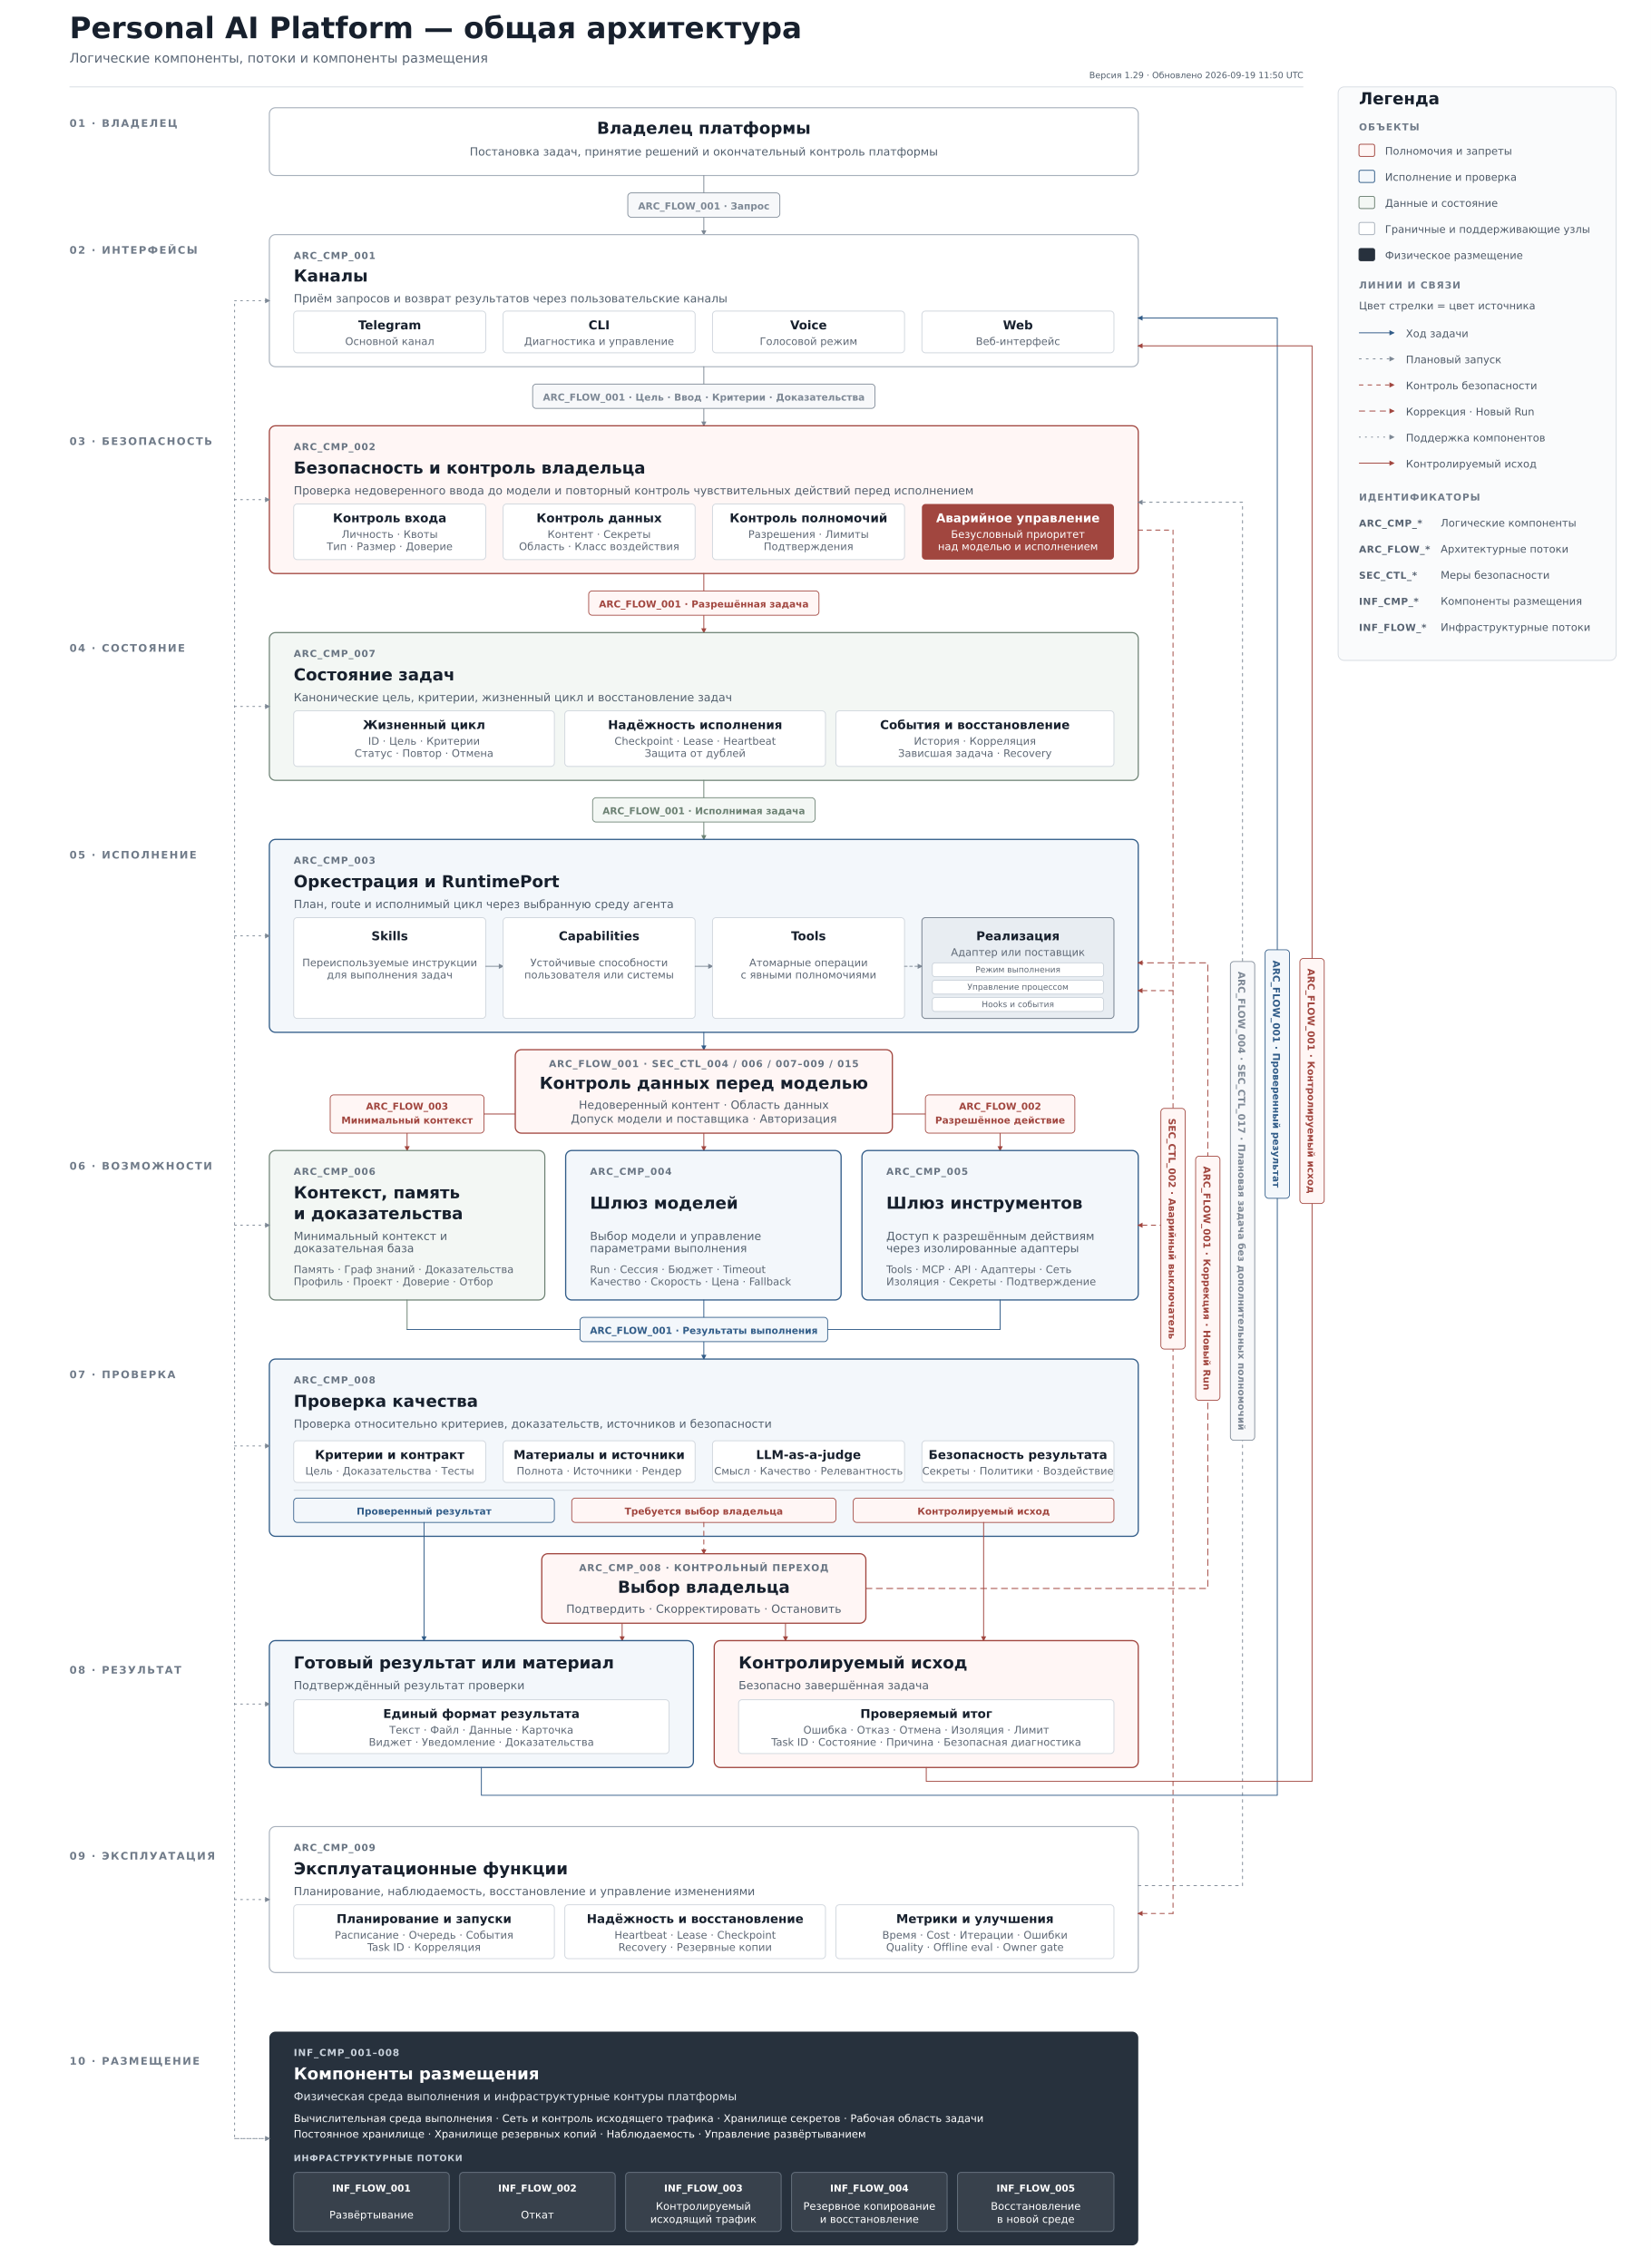
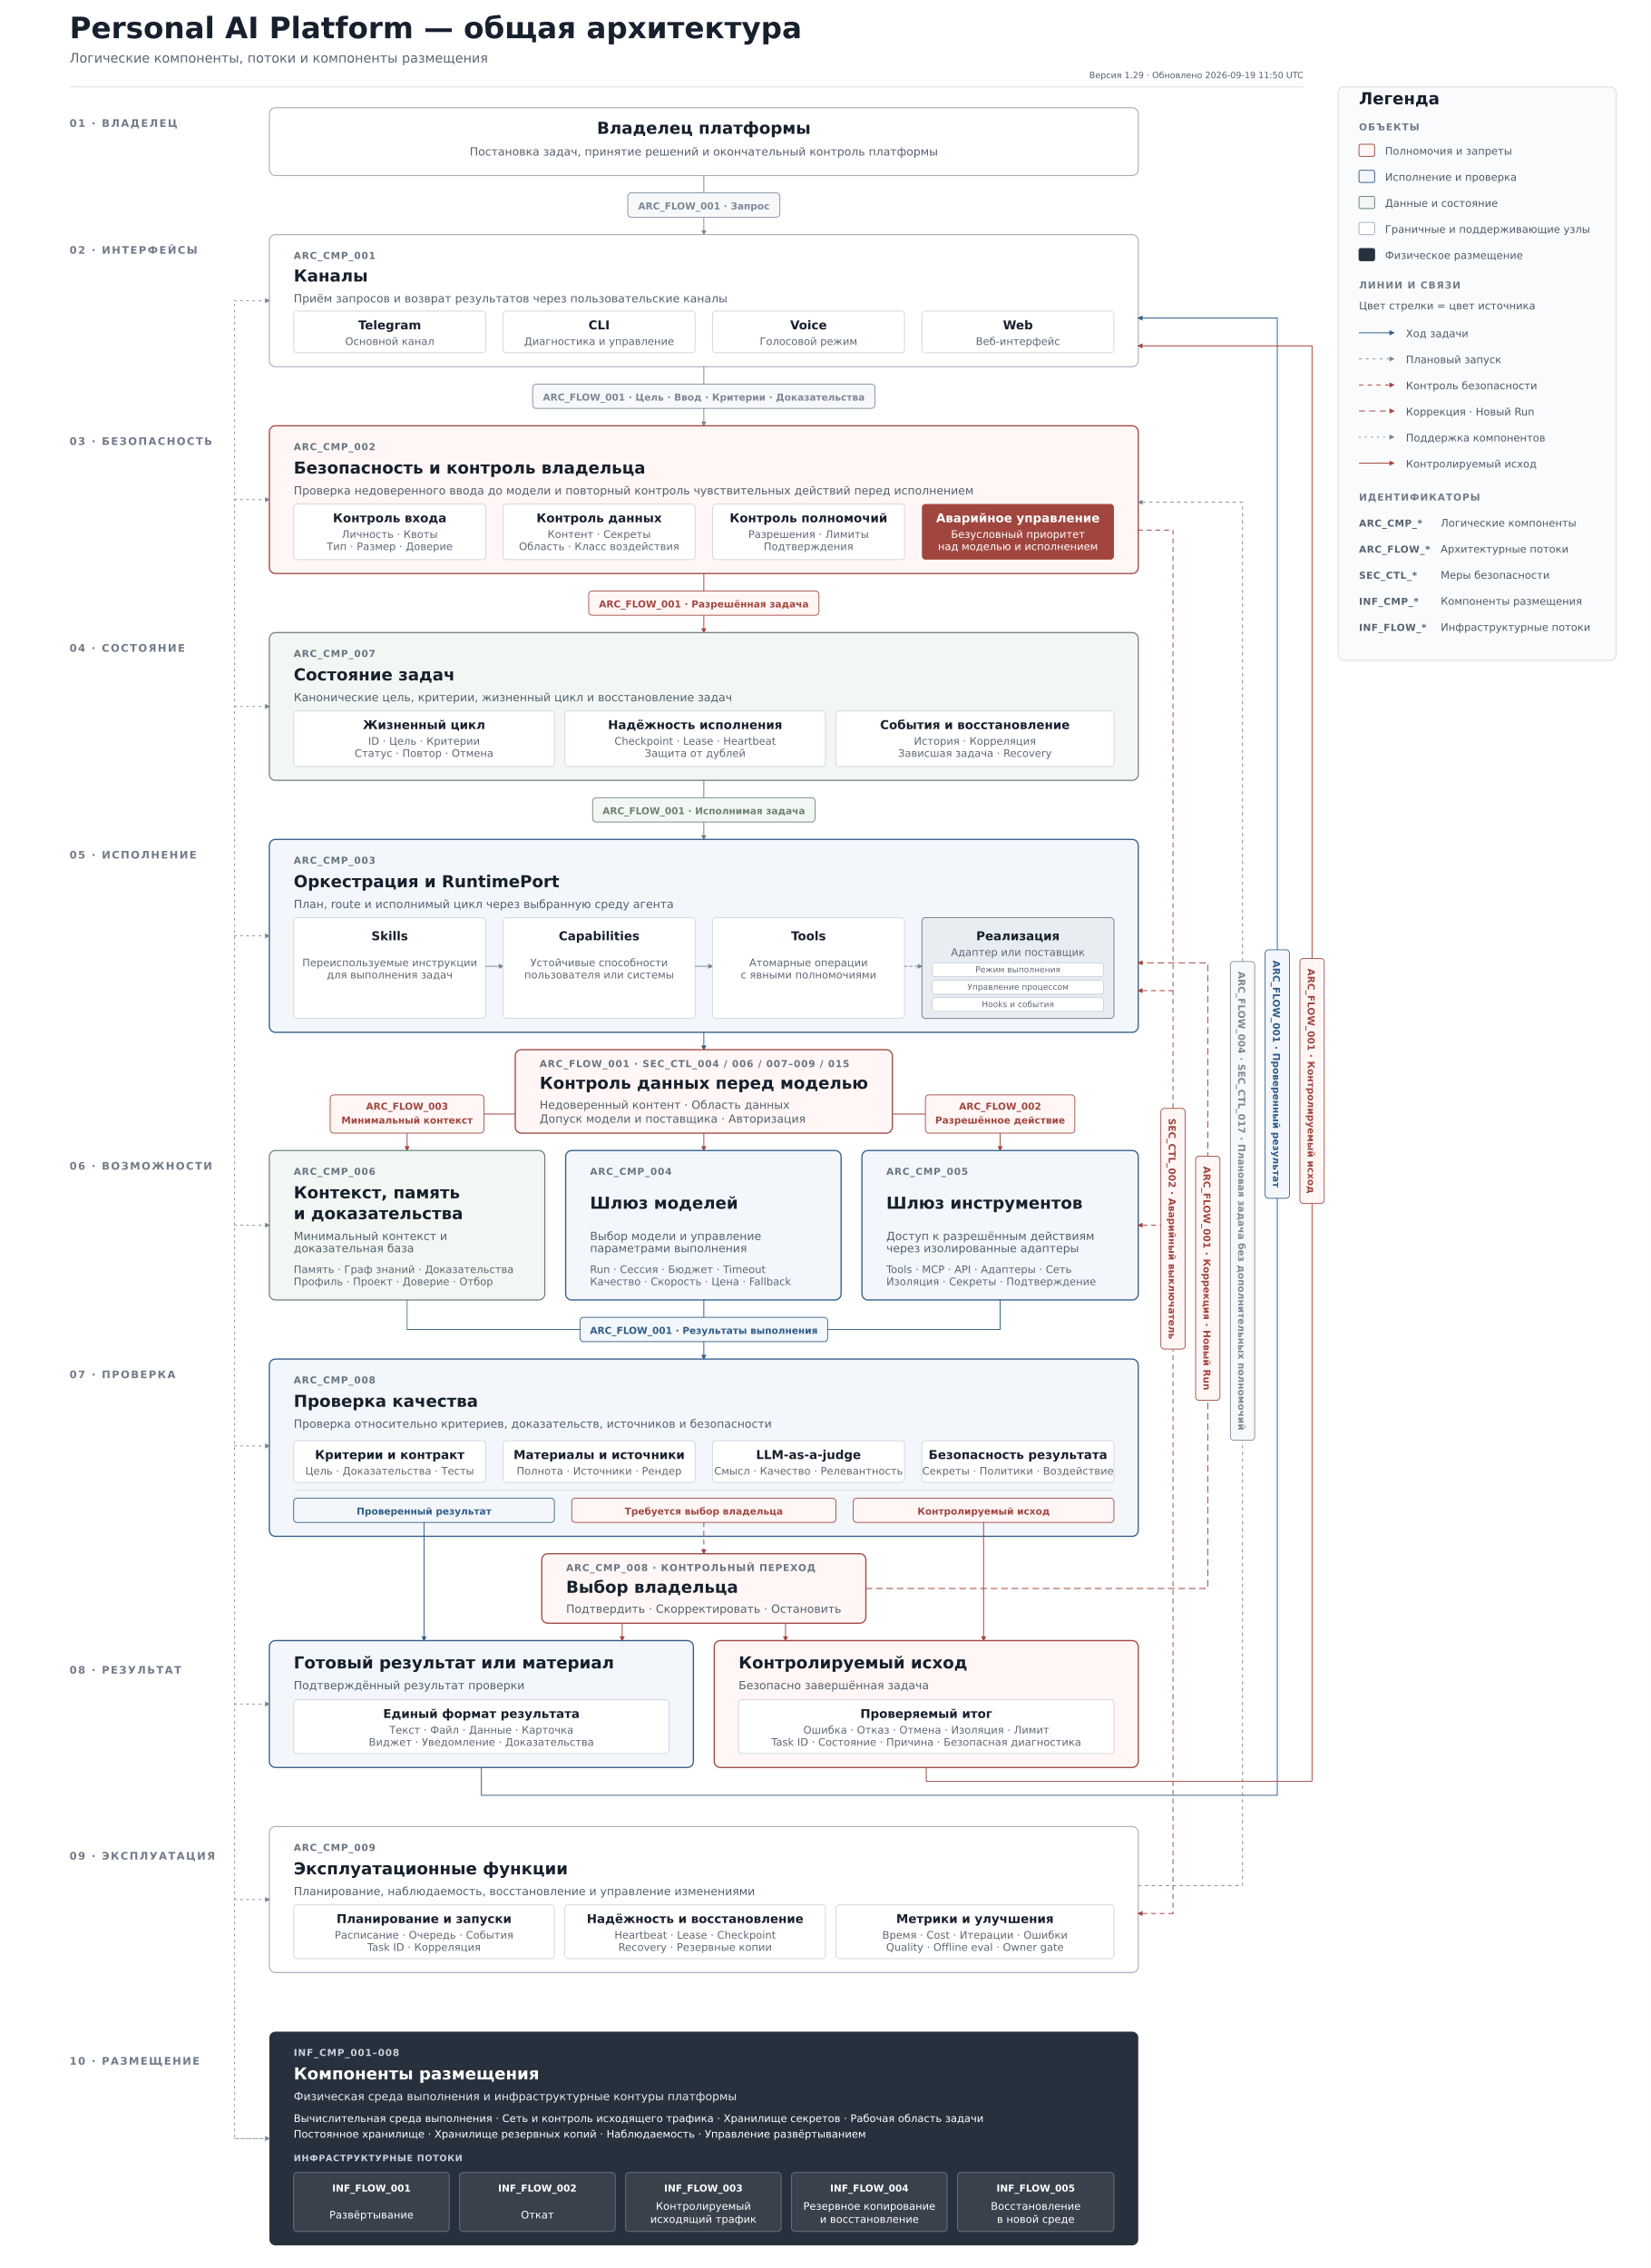
<svg xmlns="http://www.w3.org/2000/svg" width="1900" height="2610" viewBox="0 0 1900 2610" role="img" aria-labelledby="title desc" data-diagram-kind="architecture">
  <defs>
    <marker id="arrow-main" viewBox="0 0 10 10" refX="8.2" refY="5" markerWidth="6" markerHeight="6" orient="auto-start-reverse">
      <path d="M0 0L10 5L0 10Z" fill="#315C88" />
    </marker>
    <marker id="arrow-control" viewBox="0 0 10 10" refX="8.2" refY="5" markerWidth="6" markerHeight="6" orient="auto-start-reverse">
      <path d="M0 0L10 5L0 10Z" fill="#A1463F" />
    </marker>
    <marker id="arrow-support" viewBox="0 0 10 10" refX="8.2" refY="5" markerWidth="6" markerHeight="6" orient="auto-start-reverse">
      <path d="M0 0L10 5L0 10Z" fill="#7D8895" />
    </marker>
    <marker id="arrow-data" viewBox="0 0 10 10" refX="8.2" refY="5" markerWidth="6" markerHeight="6" orient="auto-start-reverse">
      <path d="M0 0L10 5L0 10Z" fill="#6C8173" />
    </marker>
    <style>
      text { font-family: "DejaVu Sans", sans-serif; fill: #17202D; }
      .title { font-size: 34px; font-weight: 600; }
      .subtitle { font-size: 15px; font-weight: 400; fill: #596574; }
      .legend { font-size: 12px; font-weight: 500; fill: #4E5A68; }
      .legend-id { font-size: 11px; font-weight: 600; letter-spacing: 0.5px; fill: #566271; }
      .legend-section { font-size: 11px; font-weight: 700; letter-spacing: 1px; fill: #707B89; }
      .layer-no { font-size: 12px; font-weight: 600; letter-spacing: 1.5px; fill: #707B89; }
      .component-id { font-size: 11px; font-weight: 600; letter-spacing: 0.8px; fill: #687482; }
      .component-title { font-size: 19px; font-weight: 600; }
      .component-text { font-size: 13px; font-weight: 400; fill: #53606E; }
      .small-title { font-size: 14px; font-weight: 600; }
      .small-text { font-size: 12px; font-weight: 400; fill: #5E6875; }
      .implementation-sub-text { font-size: 9.5px; font-weight: 400; fill: #5E6875; }
      .flow-text { font-size: 11px; font-weight: 600; fill: #315C88; }
      .control-flow-text { font-size: 11px; font-weight: 600; fill: #A1463F; }
      .data-flow-text { font-size: 11px; font-weight: 600; fill: #6C8173; }
      .neutral-flow-text { font-size: 11px; font-weight: 600; fill: #7D8895; }
      .inverse-title { font-size: 14px; font-weight: 600; fill: #FFFFFF; }
      .inverse-text { font-size: 12px; font-weight: 400; fill: #FFFFFF; }
      .infra-component-id { font-size: 11px; font-weight: 600; letter-spacing: 0.8px; fill: #C8D1DB; }
      .infra-component-title { font-size: 19px; font-weight: 600; fill: #FFFFFF; }
      .infra-component-text { font-size: 13px; font-weight: 400; fill: #E3E8EE; }
      .infra-small-text { font-size: 12px; font-weight: 400; fill: #FFFFFF; }
      .infra-chip { font-size: 11px; font-weight: 600; fill: #FFFFFF; }
      .infra-header { font-size: 10px; font-weight: 600; letter-spacing: 0.7px; fill: #C8D1DB; }
      .infra-inner-card { fill: #FFFFFF; fill-opacity: 0.08; stroke: #66717E; stroke-width: 1; }
      .main-line { fill: none; stroke: #315C88; stroke-width: 1; stroke-linecap: round; stroke-linejoin: round; marker-end: url(#arrow-main); }
      .neutral-line { fill: none; stroke: #7D8895; stroke-width: 1; stroke-linecap: round; stroke-linejoin: round; marker-end: url(#arrow-support); }
      .data-line { fill: none; stroke: #6C8173; stroke-width: 1; stroke-linecap: round; stroke-linejoin: round; marker-end: url(#arrow-data); }
      .control-main-line { fill: none; stroke: #A1463F; stroke-width: 1; stroke-linecap: round; stroke-linejoin: round; marker-end: url(#arrow-control); }
      .branch-line { fill: none; stroke: #315C88; stroke-width: 1; stroke-linecap: round; stroke-linejoin: round; marker-end: url(#arrow-main); }
      .bus-line { fill: none; stroke: #315C88; stroke-width: 1; stroke-linecap: round; stroke-linejoin: round; }
      .merge-line { fill: none; stroke: #315C88; stroke-width: 1; stroke-linecap: round; stroke-linejoin: round; }
      .data-merge-line { fill: none; stroke: #6C8173; stroke-width: 1; stroke-linecap: round; stroke-linejoin: round; }
      .revision-line { fill: none; stroke: #A1463F; stroke-width: 1; stroke-dasharray: 7 5; stroke-linecap: round; stroke-linejoin: round; marker-end: url(#arrow-control); }
      .control-line { fill: none; stroke: #A1463F; stroke-width: 1; stroke-dasharray: 5 5; stroke-linecap: round; stroke-linejoin: round; marker-end: url(#arrow-control); }
      .control-rail { fill: none; stroke: #A1463F; stroke-width: 1; stroke-dasharray: 5 5; stroke-linecap: round; stroke-linejoin: round; }
      .failure-line { fill: none; stroke: #A1463F; stroke-width: 1; stroke-linecap: round; stroke-linejoin: round; marker-end: url(#arrow-control); }
      .neutral-scheduled-line { fill: none; stroke: #7D8895; stroke-width: 1; stroke-dasharray: 3 5; stroke-linecap: round; stroke-linejoin: round; marker-end: url(#arrow-support); }
      .support-line { fill: none; stroke: #7D8895; stroke-width: 1; stroke-dasharray: 2 5; stroke-linecap: round; stroke-linejoin: round; marker-end: url(#arrow-support); }
      .support-rail { fill: none; stroke: #7D8895; stroke-width: 1; stroke-dasharray: 2 5; stroke-linecap: round; stroke-linejoin: round; }
      .neutral-card { fill: #FFFFFF; stroke: #A7B0BB; stroke-width: 1.2; }
      .control-card { fill: #FFF6F5; stroke: #A1463F; stroke-width: 1.4; }
      .execution-card { fill: #F3F7FB; stroke: #315C88; stroke-width: 1.4; }
      .data-card { fill: #F3F7F4; stroke: #6C8173; stroke-width: 1.3; }
      .inner-card { fill: #FFFFFF; stroke: #D1D7DE; stroke-width: 1; }
      .implementation-pill { fill: #E8EDF2; stroke: #7D8895; stroke-width: 1.1; }
      .implementation-sub { fill: #FFFFFF; stroke: #C3CCD5; stroke-width: 0.8; }
      .implementation-link { fill: none; stroke: #7D8895; stroke-width: 1; stroke-dasharray: 3 3; stroke-linecap: round; marker-end: url(#arrow-support); }
      .flow-label-blue { fill: #F3F7FB; stroke: #315C88; stroke-width: 0.9; }
      .flow-label-green { fill: #F3F7F4; stroke: #6C8173; stroke-width: 0.9; }
      .flow-label-gray { fill: #F7F8FA; stroke: #7D8895; stroke-width: 0.9; }
      .flow-label-red { fill: #FFF6F5; stroke: #A1463F; stroke-width: 0.9; }
      .gate-note { font-size: 10px; font-weight: 500; fill: #53606E; }
      .section-divider { stroke: #D7DCE2; stroke-width: 1; }
    </style>
  </defs>
  <rect width="1900" height="2626" fill="#FFFFFF" />
  <text x="80" y="44" class="title">Personal AI Platform — общая архитектура</text>
  <text x="80" y="72" class="subtitle">Логические компоненты, потоки и компоненты размещения</text>
  <text x="1500" y="90" text-anchor="end" class="gate-note" data-diagram-meta="version">Версия 1.29 · Обновлено 2026-09-19 11:50 UTC</text>
  <line x1="80" y1="100" x2="1500" y2="100" stroke="#D7DCE2" />
  <g>
    <rect x="1540" y="100" width="320" height="660" rx="7" fill="#FAFBFC" stroke="#D7DCE2" stroke-width="1" />
    <text x="1564" y="120" class="component-title">Легенда</text>
    <text x="1564" y="150" class="legend-section">ОБЪЕКТЫ</text>
    <rect x="1564" y="166" width="18" height="14" rx="2" fill="#FFF6F5" stroke="#A1463F" />
    <text x="1594" y="178" class="legend">Полномочия и запреты</text>
    <rect x="1564" y="196" width="18" height="14" rx="2" fill="#F3F7FB" stroke="#315C88" />
    <text x="1594" y="208" class="legend">Исполнение и проверка</text>
    <rect x="1564" y="226" width="18" height="14" rx="2" fill="#F3F7F4" stroke="#6C8173" />
    <text x="1594" y="238" class="legend">Данные и состояние</text>
    <rect x="1564" y="256" width="18" height="14" rx="2" fill="#FFFFFF" stroke="#A7B0BB" />
    <text x="1594" y="268" class="legend">Граничные и поддерживающие узлы</text>
    <rect x="1564" y="286" width="18" height="14" rx="2" fill="#27313D" stroke="#27313D" />
    <text x="1594" y="298" class="legend">Физическое размещение</text>
    <text x="1564" y="332" class="legend-section">ЛИНИИ И СВЯЗИ</text>
    <text x="1564" y="356" class="legend">Цвет стрелки = цвет источника</text>
    <line x1="1564" y1="383" x2="1604" y2="383" stroke="#315C88" stroke-width="1" marker-end="url(#arrow-main)" />
    <text x="1618" y="388" class="legend">Ход задачи</text>
    <line x1="1564" y1="413" x2="1604" y2="413" stroke="#7D8895" stroke-width="1" stroke-dasharray="3 5" marker-end="url(#arrow-support)" />
    <text x="1618" y="418" class="legend">Плановый запуск</text>
    <line x1="1564" y1="443" x2="1604" y2="443" stroke="#A1463F" stroke-width="1" stroke-dasharray="5 5" marker-end="url(#arrow-control)" />
    <text x="1618" y="448" class="legend">Контроль безопасности</text>
    <line x1="1564" y1="473" x2="1604" y2="473" stroke="#A1463F" stroke-width="1" stroke-dasharray="7 5" marker-end="url(#arrow-control)" />
    <text x="1618" y="478" class="legend">Коррекция · Новый Run</text>
    <line x1="1564" y1="503" x2="1604" y2="503" stroke="#7D8895" stroke-width="1" stroke-dasharray="2 5" marker-end="url(#arrow-support)" />
    <text x="1618" y="508" class="legend">Поддержка компонентов</text>
    <line x1="1564" y1="533" x2="1604" y2="533" stroke="#A1463F" stroke-width="1" marker-end="url(#arrow-control)" />
    <text x="1618" y="538" class="legend">Контролируемый исход</text>
    <text x="1564" y="576" class="legend-section">ИДЕНТИФИКАТОРЫ</text>
    <text x="1564" y="606" class="legend-id">ARC_CMP_*</text>
    <text x="1658" y="606" class="legend">Логические компоненты</text>
    <text x="1564" y="636" class="legend-id">ARC_FLOW_*</text>
    <text x="1658" y="636" class="legend">Архитектурные потоки</text>
    <text x="1564" y="666" class="legend-id">SEC_CTL_*</text>
    <text x="1658" y="666" class="legend">Меры безопасности</text>
    <text x="1564" y="696" class="legend-id">INF_CMP_*</text>
    <text x="1658" y="696" class="legend">Компоненты размещения</text>
    <text x="1564" y="726" class="legend-id">INF_FLOW_*</text>
    <text x="1658" y="726" class="legend">Инфраструктурные потоки</text>
  </g>
  <g transform="translate(0 -110)">
    <g>
      <text x="80" y="256" class="layer-no">01 · ВЛАДЕЛЕЦ</text>
      <text x="80" y="402" class="layer-no">02 · ИНТЕРФЕЙСЫ</text>
      <text x="80" y="622" class="layer-no">03 · БЕЗОПАСНОСТЬ</text>
      <text x="80" y="860" class="layer-no">04 · СОСТОЯНИЕ</text>
      <text x="80" y="1098" class="layer-no">05 · ИСПОЛНЕНИЕ</text>
      <text x="80" y="1456" class="layer-no">06 · ВОЗМОЖНОСТИ</text>
      <text x="80" y="1696" class="layer-no">07 · ПРОВЕРКА</text>
      <text x="80" y="2036" class="layer-no">08 · РЕЗУЛЬТАТ</text>
      <text x="80" y="2250" class="layer-no">09 · ЭКСПЛУАТАЦИЯ</text>
      <text x="80" y="2486" class="layer-no">10 · РАЗМЕЩЕНИЕ</text>
    </g>
    <g>
      <rect id="owner-card" x="310" y="234" width="1000" height="78" rx="7" class="neutral-card" />
      <text x="810" y="264" class="component-title" text-anchor="middle">Владелец платформы</text>
      <text x="810" y="289" class="component-text" text-anchor="middle">Постановка задач, принятие решений и окончательный контроль платформы</text>
    </g>
    <path id="flow-request" class="neutral-line" d="M810 312V380" data-spec-id="ARC_FLOW_001" data-source-ref="owner-card" data-route="direct" />
    <rect id="flow-request-label" x="722.5" y="332" width="175" height="28" rx="4" class="flow-label-gray" data-connector-ref="flow-request" data-layout="flow-label" data-padding-profile="flow-caption" />
    <text x="810" y="351" class="neutral-flow-text" text-anchor="middle" data-spec-id="ARC_FLOW_001" data-label-for="flow-request-label">ARC_FLOW_001 · Запрос</text>
    <g data-spec-id="ARC_CMP_001">
      <rect id="channels-card" x="310" y="380" width="1000" height="152" rx="7" class="neutral-card" data-gap-from="owner-card" />
      <text x="338" y="408" class="component-id">ARC_CMP_001</text>
      <text x="338" y="434" class="component-title">Каналы</text>
      <text x="338" y="458" class="component-text">Приём запросов и возврат результатов через пользовательские каналы</text>
      <rect x="338" y="468" width="221" height="48" rx="4" class="inner-card" />
      <rect x="579" y="468" width="221" height="48" rx="4" class="inner-card" />
      <rect x="820" y="468" width="221" height="48" rx="4" class="inner-card" />
      <rect x="1061" y="468" width="221" height="48" rx="4" class="inner-card" />
      <text x="448.5" y="489" class="small-title" text-anchor="middle">Telegram</text>
      <text x="448.5" y="507" class="small-text" text-anchor="middle">Основной канал</text>
      <text x="689.5" y="489" class="small-title" text-anchor="middle">CLI</text>
      <text x="689.5" y="507" class="small-text" text-anchor="middle">Диагностика и управление</text>
      <text x="930.5" y="489" class="small-title" text-anchor="middle">Voice</text>
      <text x="930.5" y="507" class="small-text" text-anchor="middle">Голосовой режим</text>
      <text x="1171.5" y="489" class="small-title" text-anchor="middle">Web</text>
      <text x="1171.5" y="507" class="small-text" text-anchor="middle">Веб-интерфейс</text>
    </g>
    <path id="flow-task-intent" class="neutral-line" d="M810 532V600" data-spec-id="ARC_FLOW_001" data-source-ref="channels-card" data-route="direct" />
    <rect id="flow-task-intent-label" x="613" y="552" width="394" height="28" rx="4" class="flow-label-gray" data-connector-ref="flow-task-intent" data-layout="flow-label" data-padding-profile="flow-caption" />
    <text x="810" y="571" class="neutral-flow-text" text-anchor="middle" data-spec-id="ARC_FLOW_001" data-label-for="flow-task-intent-label">ARC_FLOW_001 · Цель · Ввод · Критерии · Доказательства</text>
    <g transform="translate(0 48)">
      <g data-spec-id="ARC_CMP_002">
        <rect id="security-card" x="310" y="552" width="1000" height="170" rx="7" class="control-card" data-gap-from="channels-card" />
        <text x="338" y="580" class="component-id">ARC_CMP_002</text>
        <text x="338" y="607" class="component-title">Безопасность и контроль владельца</text>
        <text x="338" y="631" class="component-text">Проверка недоверенного ввода до модели и повторный контроль чувствительных действий перед исполнением</text>
        <rect x="338" y="642" width="221" height="64" rx="4" class="inner-card" />
        <text x="448.5" y="663" class="small-title" text-anchor="middle">Контроль входа</text>
        <text x="448.5" y="681" class="small-text" text-anchor="middle">Личность · Квоты</text>
        <text x="448.5" y="695" class="small-text" text-anchor="middle">Тип · Размер · Доверие</text>
        <rect x="579" y="642" width="221" height="64" rx="4" class="inner-card" />
        <text x="689.5" y="663" class="small-title" text-anchor="middle">Контроль данных</text>
        <text x="689.5" y="681" class="small-text" text-anchor="middle">Контент · Секреты</text>
        <text x="689.5" y="695" class="small-text" text-anchor="middle">Область · Класс воздействия</text>
        <rect x="820" y="642" width="221" height="64" rx="4" class="inner-card" />
        <text x="930.5" y="663" class="small-title" text-anchor="middle">Контроль полномочий</text>
        <text x="930.5" y="681" class="small-text" text-anchor="middle">Разрешения · Лимиты</text>
        <text x="930.5" y="695" class="small-text" text-anchor="middle">Подтверждения</text>
        <rect x="1061" y="642" width="221" height="64" rx="4" fill="#A1463F" />
        <text x="1171.5" y="663" class="inverse-title" text-anchor="middle">Аварийное управление</text>
        <text x="1171.5" y="681" class="inverse-text" text-anchor="middle">Безусловный приоритет</text>
        <text x="1171.5" y="695" class="inverse-text" text-anchor="middle">над моделью и исполнением</text>
      </g>
      <g transform="translate(0 6)">
        <path id="flow-authorized-task" class="control-main-line" d="M810 716V784" data-spec-id="ARC_FLOW_001" data-source-ref="security-card" data-route="direct" />
        <rect id="flow-authorized-task-label" x="677.5" y="736" width="265" height="28" rx="4" class="flow-label-red" data-connector-ref="flow-authorized-task" data-layout="flow-label" data-padding-profile="flow-caption" />
        <text x="810" y="755" class="control-flow-text" text-anchor="middle" data-spec-id="ARC_FLOW_001" data-label-for="flow-authorized-task-label">ARC_FLOW_001 · Разрешённая задача</text>
        <g data-spec-id="ARC_CMP_007">
          <rect id="task-state-card" x="310" y="784" width="1000" height="170" rx="7" class="data-card" data-gap-from="security-card" />
          <text x="338" y="812" class="component-id">ARC_CMP_007</text>
          <text x="338" y="839" class="component-title">Состояние задач</text>
          <text x="338" y="863" class="component-text">Канонические цель, критерии, жизненный цикл и восстановление задач</text>
          <rect x="338" y="874" width="300" height="64" rx="4" class="inner-card" />
          <text x="488" y="895" class="small-title" text-anchor="middle">Жизненный цикл</text>
          <text x="488" y="913" class="small-text" text-anchor="middle">ID · Цель · Критерии</text>
          <text x="488" y="927" class="small-text" text-anchor="middle">Статус · Повтор · Отмена</text>
          <rect x="650" y="874" width="300" height="64" rx="4" class="inner-card" />
          <text x="800" y="895" class="small-title" text-anchor="middle">Надёжность исполнения</text>
          <text x="800" y="913" class="small-text" text-anchor="middle">Checkpoint · Lease · Heartbeat</text>
          <text x="800" y="927" class="small-text" text-anchor="middle">Защита от дублей</text>
          <rect x="962" y="874" width="320" height="64" rx="4" class="inner-card" />
          <text x="1122" y="895" class="small-title" text-anchor="middle">События и восстановление</text>
          <text x="1122" y="913" class="small-text" text-anchor="middle">История · Корреляция</text>
          <text x="1122" y="927" class="small-text" text-anchor="middle">Зависшая задача · Recovery</text>
        </g>
        <path id="flow-executable-task" class="data-line" d="M810 954V1022" data-spec-id="ARC_FLOW_001" data-source-ref="task-state-card" data-route="direct" />
        <rect id="flow-executable-task-label" x="682" y="974" width="256" height="28" rx="4" class="flow-label-green" data-connector-ref="flow-executable-task" data-layout="flow-label" data-padding-profile="flow-caption" />
        <text x="810" y="993" class="data-flow-text" text-anchor="middle" data-spec-id="ARC_FLOW_001" data-label-for="flow-executable-task-label">ARC_FLOW_001 · Исполнимая задача</text>
        <g transform="translate(0 28)" data-spec-id="ARC_CMP_003">
          <rect id="orchestration-card" x="310" y="994" width="1000" height="222" rx="7" class="execution-card" data-gap-from="task-state-card" />
          <text x="338" y="1022" class="component-id">ARC_CMP_003</text>
          <text x="338" y="1049" class="component-title">Оркестрация и RuntimePort</text>
          <text x="338" y="1073" class="component-text">План, route и исполнимый цикл через выбранную среду агента</text>
          <rect id="skills-card" x="338" y="1084" width="221" height="116" rx="4" class="inner-card" />
          <text x="448.5" y="1110" class="small-title" text-anchor="middle">Skills</text>
          <text x="448.5" y="1140" class="small-text" text-anchor="middle">Переиспользуемые инструкции</text>
          <text x="448.5" y="1154" class="small-text" text-anchor="middle">для выполнения задач</text>
          <path class="neutral-line" d="M559 1140H579" data-source-ref="skills-card" data-route="direct" />
          <rect id="capabilities-card" x="579" y="1084" width="221" height="116" rx="4" class="inner-card" />
          <text x="689.5" y="1110" class="small-title" text-anchor="middle">Capabilities</text>
          <text x="689.5" y="1140" class="small-text" text-anchor="middle">Устойчивые способности</text>
          <text x="689.5" y="1154" class="small-text" text-anchor="middle">пользователя или системы</text>
          <path class="neutral-line" d="M800 1140H820" data-source-ref="capabilities-card" data-route="direct" />
          <rect x="820" y="1084" width="221" height="116" rx="4" class="inner-card" />
          <text x="930.5" y="1110" class="small-title" text-anchor="middle">Tools</text>
          <text x="930.5" y="1140" class="small-text" text-anchor="middle">Атомарные операции</text>
          <text x="930.5" y="1154" class="small-text" text-anchor="middle">с явными полномочиями</text>
          <path class="implementation-link" d="M1041 1140H1061" />
          <rect x="1061" y="1084" width="221" height="116" rx="4" class="implementation-pill" />
          <text x="1171.5" y="1110" class="small-title" text-anchor="middle">Реализация</text>
          <text x="1171.5" y="1128" class="small-text" text-anchor="middle">Адаптер или поставщик</text>
          <rect x="1073" y="1136" width="197" height="16" rx="3" class="implementation-sub" />
          <rect x="1073" y="1156" width="197" height="16" rx="3" class="implementation-sub" />
          <rect x="1073" y="1176" width="197" height="16" rx="3" class="implementation-sub" />
          <text x="1171.5" y="1147" class="implementation-sub-text" text-anchor="middle">Режим выполнения</text>
          <text x="1171.5" y="1167" class="implementation-sub-text" text-anchor="middle">Управление процессом</text>
          <text x="1171.5" y="1187" class="implementation-sub-text" text-anchor="middle">Hooks и события</text>
        </g>
      </g>
    </g>
    <g transform="translate(0 118)">
      <path class="main-line" d="M810 1180V1200" data-source-ref="orchestration-card" data-route="direct" />
      <path id="flow-pre-model-context" class="control-main-line" d="M593 1274H468.5V1316" data-source-ref="pre-model-control-card" />
      <path id="flow-pre-model-main" class="control-main-line" d="M810 1296V1316" data-source-ref="pre-model-control-card" data-route="direct" />
      <path id="flow-pre-model-tool" class="control-main-line" d="M1027 1274H1151V1316" data-source-ref="pre-model-control-card" />
      <g data-spec-id="SEC_CTL_004">
        <g data-spec-id="SEC_CTL_006">
          <g data-spec-id="SEC_CTL_007">
            <g data-spec-id="SEC_CTL_008">
              <g data-spec-id="SEC_CTL_009">
                <g data-spec-id="SEC_CTL_015">
                  <rect id="pre-model-context-flow" x="380" y="1252" width="177" height="44" rx="4" class="flow-label-red" data-connector-ref="flow-pre-model-context" data-layout="flow-label-multiline" data-padding-profile="flow-caption" data-align-bottom-with="pre-model-control-card" />
                  <text x="468.5" y="1269" class="control-flow-text" text-anchor="middle" data-spec-id="ARC_FLOW_003" data-label-for="pre-model-context-flow">ARC_FLOW_003</text>
                  <text x="468.5" y="1285" class="control-flow-text" text-anchor="middle" data-label-for="pre-model-context-flow">Минимальный контекст</text>
                  <rect id="pre-model-control-card" x="593" y="1200" width="434" height="96" rx="7" class="control-card" data-layout="control-transition" data-center-with="orchestration-card" data-gap-from="orchestration-card" data-gap-kind="transition" />
-                   <text x="810" y="1220" class="component-id" text-anchor="middle" data-layout-slot="identity">ARC_FLOW_001 · SEC_CTL_004 / 006 / 007–009 / 015</text>
-                   <text x="810" y="1245" class="component-title" text-anchor="middle" data-layout-slot="title">Контроль данных перед моделью</text>
-                   <text x="810" y="1268" class="component-text" text-anchor="middle" data-layout-slot="detail-1">Недоверенный контент · Область данных</text>
-                   <text x="810" y="1284" class="component-text" text-anchor="middle" data-layout-slot="detail-2">Допуск модели и поставщика · Авторизация</text>
+                   <text x="621" y="1220" class="component-id" data-layout-slot="identity">ARC_FLOW_001 · SEC_CTL_004 / 006 / 007–009 / 015</text>
+                   <text x="621" y="1245" class="component-title" data-layout-slot="title">Контроль данных перед моделью</text>
+                   <text x="621" y="1268" class="component-text" data-layout-slot="detail-1">Недоверенный контент · Область данных</text>
+                   <text x="621" y="1284" class="component-text" data-layout-slot="detail-2">Допуск модели и поставщика · Авторизация</text>
                  <rect id="pre-model-tool-flow" x="1065" y="1252" width="172" height="44" rx="4" class="flow-label-red" data-connector-ref="flow-pre-model-tool" data-layout="flow-label-multiline" data-padding-profile="flow-caption" data-align-bottom-with="pre-model-control-card" />
                  <text x="1151" y="1269" class="control-flow-text" text-anchor="middle" data-spec-id="ARC_FLOW_002" data-label-for="pre-model-tool-flow">ARC_FLOW_002</text>
                  <text x="1151" y="1285" class="control-flow-text" text-anchor="middle" data-label-for="pre-model-tool-flow">Разрешённое действие</text>
                </g>
              </g>
            </g>
          </g>
        </g>
      </g>
      <g transform="translate(0 28)" data-spec-id="ARC_CMP_006">
        <rect id="context-card" x="310" y="1288" width="317" height="172" rx="7" class="data-card" data-gap-from="pre-model-control-card" data-gap-kind="transition" />
        <text x="338" y="1316" class="component-id">ARC_CMP_006</text>
        <text x="338" y="1343" class="component-title">Контекст, память</text>
        <text x="338" y="1367" class="component-title">и доказательства</text>
        <text x="338" y="1391" class="component-text">Минимальный контекст и</text>
        <text x="338" y="1405" class="component-text">доказательная база</text>
        <text x="338" y="1429" class="small-text">Память · Граф знаний · Доказательства</text>
        <text x="338" y="1443" class="small-text">Профиль · Проект · Доверие · Отбор</text>
      </g>
      <g transform="translate(0 28)" data-spec-id="ARC_CMP_004">
        <rect id="model-gateway-card" x="651" y="1288" width="317" height="172" rx="7" class="execution-card" data-gap-from="pre-model-control-card" data-gap-kind="transition" />
        <text x="679" y="1316" class="component-id">ARC_CMP_004</text>
        <text x="679" y="1355" class="component-title">Шлюз моделей</text>
        <text x="679" y="1391" class="component-text">Выбор модели и управление</text>
        <text x="679" y="1405" class="component-text">параметрами выполнения</text>
        <text x="679" y="1429" class="small-text">Run · Сессия · Бюджет · Timeout</text>
        <text x="679" y="1443" class="small-text">Качество · Скорость · Цена · Fallback</text>
      </g>
      <g transform="translate(0 28)" data-spec-id="ARC_CMP_005">
        <rect id="tool-gateway-card" x="992" y="1288" width="318" height="172" rx="7" class="execution-card" data-gap-from="pre-model-control-card" data-gap-kind="transition" />
        <text x="1020" y="1316" class="component-id">ARC_CMP_005</text>
        <text x="1020" y="1355" class="component-title">Шлюз инструментов</text>
        <text x="1020" y="1391" class="component-text">Доступ к разрешённым действиям</text>
        <text x="1020" y="1405" class="component-text">через изолированные адаптеры</text>
        <text x="1020" y="1429" class="small-text">Tools · MCP · API · Адаптеры · Сеть</text>
        <text x="1020" y="1443" class="small-text">Изоляция · Секреты · Подтверждение</text>
      </g>
      <g transform="translate(0 -48)">
        <path class="data-merge-line" d="M468.5 1536V1570" data-source-ref="context-card" data-route="direct" />
        <path class="merge-line" d="M810 1536V1570" data-source-ref="model-gateway-card" data-route="direct" />
        <path class="merge-line" d="M1151 1536V1570" data-source-ref="tool-gateway-card" data-route="direct" />
        <path class="bus-line" d="M468.5 1570H1151" data-shared-route="true" />
        <path id="flow-capability-results" class="branch-line" d="M810 1570V1604" data-shared-route="true" />
        <rect id="flow-capability-results-label" x="667.5" y="1556" width="285" height="28" rx="4" class="flow-label-blue" data-connector-ref="flow-capability-results" data-layout="flow-label" data-padding-profile="flow-caption" />
        <text x="810" y="1575" class="flow-text" text-anchor="middle" data-spec-id="ARC_FLOW_001" data-label-for="flow-capability-results-label">ARC_FLOW_001 · Результаты выполнения</text>
        <g data-spec-id="ARC_CMP_008">
          <rect id="quality-card" x="310" y="1604" width="1000" height="204" rx="7" class="execution-card" data-gap-from="context-card" />
          <text x="338" y="1632" class="component-id">ARC_CMP_008</text>
          <text x="338" y="1659" class="component-title">Проверка качества</text>
          <text x="338" y="1683" class="component-text">Проверка относительно критериев, доказательств, источников и безопасности</text>
          <rect x="338" y="1698" width="221" height="48" rx="4" class="inner-card" />
          <text x="448.5" y="1719" class="small-title" text-anchor="middle">Критерии и контракт</text>
          <text x="448.5" y="1737" class="small-text" text-anchor="middle">Цель · Доказательства · Тесты</text>
          <rect x="579" y="1698" width="221" height="48" rx="4" class="inner-card" />
          <text x="689.5" y="1719" class="small-title" text-anchor="middle">Материалы и источники</text>
          <text x="689.5" y="1737" class="small-text" text-anchor="middle">Полнота · Источники · Рендер</text>
          <rect x="820" y="1698" width="221" height="48" rx="4" class="inner-card" />
          <text x="930.5" y="1719" class="small-title" text-anchor="middle">LLM-as-a-judge</text>
          <text x="930.5" y="1737" class="small-text" text-anchor="middle">Смысл · Качество · Релевантность</text>
          <rect x="1061" y="1698" width="221" height="48" rx="4" class="inner-card" />
          <text x="1171.5" y="1719" class="small-title" text-anchor="middle">Безопасность результата</text>
          <text x="1171.5" y="1737" class="small-text" text-anchor="middle">Секреты · Политики · Воздействие</text>
          <line x1="338" y1="1755" x2="1282" y2="1755" class="section-divider" />
          <rect id="quality-verified-port" x="338" y="1764" width="300" height="28" rx="4" class="flow-label-blue" data-layout="flow-label" data-padding-profile="flow-port" data-connector-ref="flow-quality-verified" />
          <text x="488" y="1783" class="flow-text" text-anchor="middle" data-label-for="quality-verified-port">Проверенный результат</text>
          <rect id="quality-owner-port" x="658" y="1764" width="304" height="28" rx="4" class="flow-label-red" data-layout="flow-label" data-padding-profile="flow-port" data-connector-ref="flow-quality-owner" />
          <text x="810" y="1783" class="control-flow-text" text-anchor="middle" data-label-for="quality-owner-port">Требуется выбор владельца</text>
          <rect id="quality-controlled-port" x="982" y="1764" width="300" height="28" rx="4" class="flow-label-red" data-layout="flow-label" data-padding-profile="flow-port" data-connector-ref="flow-quality-controlled" />
          <text x="1132" y="1783" class="control-flow-text" text-anchor="middle" data-label-for="quality-controlled-port">Контролируемый исход</text>
        </g>
        <path id="flow-quality-verified" class="main-line" d="M488 1792V1928" data-spec-id="ARC_FLOW_001" data-source-ref="quality-verified-port" data-route="direct" />
        <path id="flow-quality-owner" class="control-line" d="M810 1792V1828" data-spec-id="ARC_FLOW_001" data-source-ref="quality-owner-port" data-route="direct" />
        <path id="flow-quality-controlled" class="failure-line" d="M1132 1792V1928" data-spec-id="ARC_FLOW_001" data-source-ref="quality-controlled-port" data-route="direct" />
        <path class="control-main-line" d="M716 1908V1928" data-spec-id="ARC_FLOW_001" data-source-ref="owner-choice-card" data-route="direct" />
        <path class="failure-line" d="M904 1908V1928" data-spec-id="ARC_FLOW_001" data-source-ref="owner-choice-card" data-route="direct" />
        <path id="flow-owner-revision" class="revision-line" d="M996.5 1868H1390V1148H1310" data-spec-id="ARC_FLOW_001" data-source-ref="owner-choice-card" data-port-group="orchestration-right-inputs" data-port-target="orchestration-card" data-port-side="right" />
        <g data-spec-id="ARC_CMP_008">
          <rect id="owner-choice-card" x="623.5" y="1828" width="373" height="80" rx="7" class="control-card" data-gap-from="quality-card" data-gap-kind="transition" data-layout="control-transition" data-layout-variant="single-detail" data-center-with="quality-card" />
-           <text x="810" y="1848" class="component-id" text-anchor="middle" data-layout-slot="identity">ARC_CMP_008 · КОНТРОЛЬНЫЙ ПЕРЕХОД</text>
-           <text x="810" y="1873" class="component-title" text-anchor="middle" data-layout-slot="title">Выбор владельца</text>
-           <text x="810" y="1896" class="component-text" text-anchor="middle" data-layout-slot="detail-1">Подтвердить · Скорректировать · Остановить</text>
+           <text x="651.5" y="1848" class="component-id" data-layout-slot="identity">ARC_CMP_008 · КОНТРОЛЬНЫЙ ПЕРЕХОД</text>
+           <text x="651.5" y="1873" class="component-title" data-layout-slot="title">Выбор владельца</text>
+           <text x="651.5" y="1896" class="component-text" data-layout-slot="detail-1">Подтвердить · Скорректировать · Остановить</text>
        </g>
        <g transform="translate(1390 1511) rotate(90)" data-spec-id="ARC_FLOW_001">
          <rect id="flow-owner-revision-label" x="-140.5" y="-14" width="281" height="28" rx="4" class="flow-label-red" data-connector-ref="flow-owner-revision" data-layout="flow-label" data-padding-profile="flow-caption" />
          <text x="0" y="5" class="control-flow-text" text-anchor="middle" data-label-for="flow-owner-revision-label">ARC_FLOW_001 · Коррекция · Новый Run</text>
        </g>
        <g transform="translate(0 92)">
          <g>
            <rect id="ready-result-card" x="310" y="1836" width="488" height="146" rx="7" class="execution-card" data-gap-from="owner-choice-card" data-gap-kind="transition" />
            <text x="338" y="1868" class="component-title">Готовый результат или материал</text>
            <text x="338" y="1892" class="component-text">Подтверждённый результат проверки</text>
            <rect x="338" y="1904" width="432" height="62" rx="4" class="inner-card" />
            <text x="554" y="1925" class="small-title" text-anchor="middle">Единый формат результата</text>
            <text x="554" y="1943" class="small-text" text-anchor="middle">Текст · Файл · Данные · Карточка</text>
            <text x="554" y="1957" class="small-text" text-anchor="middle">Виджет · Уведомление · Доказательства</text>
          </g>
          <g>
            <rect id="controlled-result-card" x="822" y="1836" width="488" height="146" rx="7" class="control-card" data-gap-from="owner-choice-card" data-gap-kind="transition" />
            <text x="850" y="1868" class="component-title">Контролируемый исход</text>
            <text x="850" y="1892" class="component-text">Безопасно завершённая задача</text>
            <rect x="850" y="1904" width="432" height="62" rx="4" class="inner-card" />
            <text x="1066" y="1925" class="small-title" text-anchor="middle">Проверяемый итог</text>
            <text x="1066" y="1943" class="small-text" text-anchor="middle">Ошибка · Отказ · Отмена · Изоляция · Лимит</text>
            <text x="1066" y="1957" class="small-text" text-anchor="middle">Task ID · Состояние · Причина · Безопасная диагностика</text>
          </g>
        </g>
        <g transform="translate(0 84)">
          <g data-spec-id="ARC_CMP_009">
            <rect id="operations-card" x="310" y="2058" width="1000" height="168" rx="7" class="neutral-card" data-gap-from="ready-result-card" />
            <text x="338" y="2086" class="component-id">ARC_CMP_009</text>
            <text x="338" y="2113" class="component-title">Эксплуатационные функции</text>
            <text x="338" y="2137" class="component-text">Планирование, наблюдаемость, восстановление и управление изменениями</text>
            <rect x="338" y="2148" width="300" height="62" rx="4" class="inner-card" />
            <text x="488" y="2169" class="small-title" text-anchor="middle">Планирование и запуски</text>
            <text x="488" y="2187" class="small-text" text-anchor="middle">Расписание · Очередь · События</text>
            <text x="488" y="2201" class="small-text" text-anchor="middle">Task ID · Корреляция</text>
            <rect x="650" y="2148" width="300" height="62" rx="4" class="inner-card" />
            <text x="800" y="2169" class="small-title" text-anchor="middle">Надёжность и восстановление</text>
            <text x="800" y="2187" class="small-text" text-anchor="middle">Heartbeat · Lease · Checkpoint</text>
            <text x="800" y="2201" class="small-text" text-anchor="middle">Recovery · Резервные копии</text>
            <rect x="962" y="2148" width="320" height="62" rx="4" class="inner-card" />
            <text x="1122" y="2169" class="small-title" text-anchor="middle">Метрики и улучшения</text>
            <text x="1122" y="2187" class="small-text" text-anchor="middle">Время · Cost · Итерации · Ошибки</text>
            <text x="1122" y="2201" class="small-text" text-anchor="middle">Quality · Offline eval · Owner gate</text>
          </g>
          <g transform="translate(0 54)">
            <rect id="placement-card" x="310" y="2240" width="1000" height="246" rx="7" fill="#27313D" data-gap-from="operations-card" />
            <text x="338" y="2268" class="infra-component-id">INF_CMP_001–008</text>
            <text x="338" y="2295" class="infra-component-title">Компоненты размещения</text>
            <text x="338" y="2319" class="infra-component-text">Физическая среда выполнения и инфраструктурные контуры платформы</text>
            <text x="338" y="2344" class="infra-small-text">
              <tspan data-spec-id="INF_CMP_001">Вычислительная среда выполнения</tspan> · <tspan data-spec-id="INF_CMP_002">Сеть и контроль исходящего трафика</tspan> · <tspan data-spec-id="INF_CMP_003">Хранилище секретов</tspan> · <tspan data-spec-id="INF_CMP_004">Рабочая область задачи</tspan>
            </text>
            <text x="338" y="2362" class="infra-small-text">
              <tspan data-spec-id="INF_CMP_005">Постоянное хранилище</tspan> · <tspan data-spec-id="INF_CMP_006">Хранилище резервных копий</tspan> · <tspan data-spec-id="INF_CMP_007">Наблюдаемость</tspan> · <tspan data-spec-id="INF_CMP_008">Управление развёртыванием</tspan>
            </text>
            <text x="338" y="2389" class="infra-header">ИНФРАСТРУКТУРНЫЕ ПОТОКИ</text>
            <rect x="338" y="2402" width="179" height="68" rx="4" class="infra-inner-card" />
            <rect x="529" y="2402" width="179" height="68" rx="4" class="infra-inner-card" />
            <rect x="720" y="2402" width="179" height="68" rx="4" class="infra-inner-card" />
            <rect x="911" y="2402" width="179" height="68" rx="4" class="infra-inner-card" />
            <rect x="1102" y="2402" width="180" height="68" rx="4" class="infra-inner-card" />
            <text x="427.5" y="2424" class="infra-chip" text-anchor="middle" data-spec-id="INF_FLOW_001">INF_FLOW_001</text>
            <text x="427.5" y="2455" class="infra-small-text" text-anchor="middle">Развёртывание</text>
            <text x="618.5" y="2424" class="infra-chip" text-anchor="middle" data-spec-id="INF_FLOW_002">INF_FLOW_002</text>
            <text x="618.5" y="2455" class="infra-small-text" text-anchor="middle">Откат</text>
            <text x="809.5" y="2424" class="infra-chip" text-anchor="middle" data-spec-id="INF_FLOW_003">INF_FLOW_003</text>
            <text x="809.5" y="2445" class="infra-small-text" text-anchor="middle">Контролируемый</text>
            <text x="809.5" y="2460" class="infra-small-text" text-anchor="middle">исходящий трафик</text>
            <text x="1000.5" y="2424" class="infra-chip" text-anchor="middle" data-spec-id="INF_FLOW_004">INF_FLOW_004</text>
            <text x="1000.5" y="2445" class="infra-small-text" text-anchor="middle">Резервное копирование</text>
            <text x="1000.5" y="2460" class="infra-small-text" text-anchor="middle">и восстановление</text>
            <text x="1192" y="2424" class="infra-chip" text-anchor="middle" data-spec-id="INF_FLOW_005">INF_FLOW_005</text>
            <text x="1192" y="2445" class="infra-small-text" text-anchor="middle">Восстановление</text>
            <text x="1192" y="2460" class="infra-small-text" text-anchor="middle">в новой среде</text>
          </g>
        </g>
      </g>
    </g>
    <path class="support-rail" d="M310 2571H270V456" />
    <path class="support-line" d="M270 456H310" />
    <path class="support-line" d="M270 685H310" />
    <path class="support-line" d="M270 923H310" />
    <path class="support-line" d="M270 1187H310" />
    <path class="support-line" d="M270 1520H310" />
    <path class="support-line" d="M270 1774H310" />
    <path class="support-line" d="M270 2071H310" />
    <path class="support-line" d="M270 2296H310" />
    <path class="support-line" d="M270 2571H310" />
    <path id="flow-scheduled-run" class="neutral-scheduled-line" d="M1310 2280H1430V688H1310" data-spec-id="ARC_FLOW_004" data-source-ref="operations-card" />
    <g transform="translate(1430 1492) rotate(90)" data-spec-id="SEC_CTL_017">
      <rect id="flow-scheduled-run-label" x="-275.5" y="-14" width="551" height="28" rx="4" class="flow-label-gray" data-connector-ref="flow-scheduled-run" data-layout="flow-label" data-padding-profile="flow-caption" />
      <text x="0" y="5" class="neutral-flow-text" text-anchor="middle" data-spec-id="ARC_FLOW_004" data-label-for="flow-scheduled-run-label">ARC_FLOW_004 · SEC_CTL_017 · Плановая задача без дополнительных полномочий</text>
    </g>
    <path id="security-control-rail" class="control-rail" d="M1310 720H1350V2312" data-source-ref="security-card" />
    <path class="control-line" d="M1350 1250H1310" data-shared-route="true" data-port-group="orchestration-right-inputs" data-port-target="orchestration-card" data-port-side="right" />
    <path class="control-line" d="M1350 1520H1310" data-shared-route="true" />
    <path class="control-line" d="M1350 2312H1310" data-shared-route="true" />
    <g transform="translate(1350 1524) rotate(90)" data-spec-id="SEC_CTL_002">
      <rect id="security-control-rail-label" x="-138.5" y="-14" width="277" height="28" rx="4" class="flow-label-red" data-connector-ref="security-control-rail" data-layout="flow-label" data-padding-profile="flow-caption" />
      <text x="0" y="5" class="control-flow-text" text-anchor="middle" data-label-for="security-control-rail-label">SEC_CTL_002 · Аварийный выключатель</text>
    </g>
    <path id="flow-ready-return" class="main-line" d="M554 2144V2176H1470V476H1310" data-spec-id="ARC_FLOW_001" data-source-ref="ready-result-card" />
    <path id="flow-controlled-return" class="failure-line" d="M1066 2144V2160H1510V508H1310" data-spec-id="ARC_FLOW_001" data-source-ref="controlled-result-card" />
    <g transform="translate(1470 1346) rotate(90)" data-spec-id="ARC_FLOW_001">
      <rect id="flow-ready-return-label" x="-143" y="-14" width="286" height="28" rx="4" class="flow-label-blue" data-connector-ref="flow-ready-return" data-layout="flow-label" data-padding-profile="flow-caption" />
      <text x="0" y="5" class="flow-text" text-anchor="middle" data-label-for="flow-ready-return-label">ARC_FLOW_001 · Проверенный результат</text>
    </g>
    <g transform="translate(1510 1354) rotate(90)" data-spec-id="ARC_FLOW_001">
      <rect id="flow-controlled-return-label" x="-141" y="-14" width="282" height="28" rx="4" class="flow-label-red" data-connector-ref="flow-controlled-return" data-layout="flow-label" data-padding-profile="flow-caption" />
      <text x="0" y="5" class="control-flow-text" text-anchor="middle" data-label-for="flow-controlled-return-label">ARC_FLOW_001 · Контролируемый исход</text>
    </g>
  </g>
</svg>
